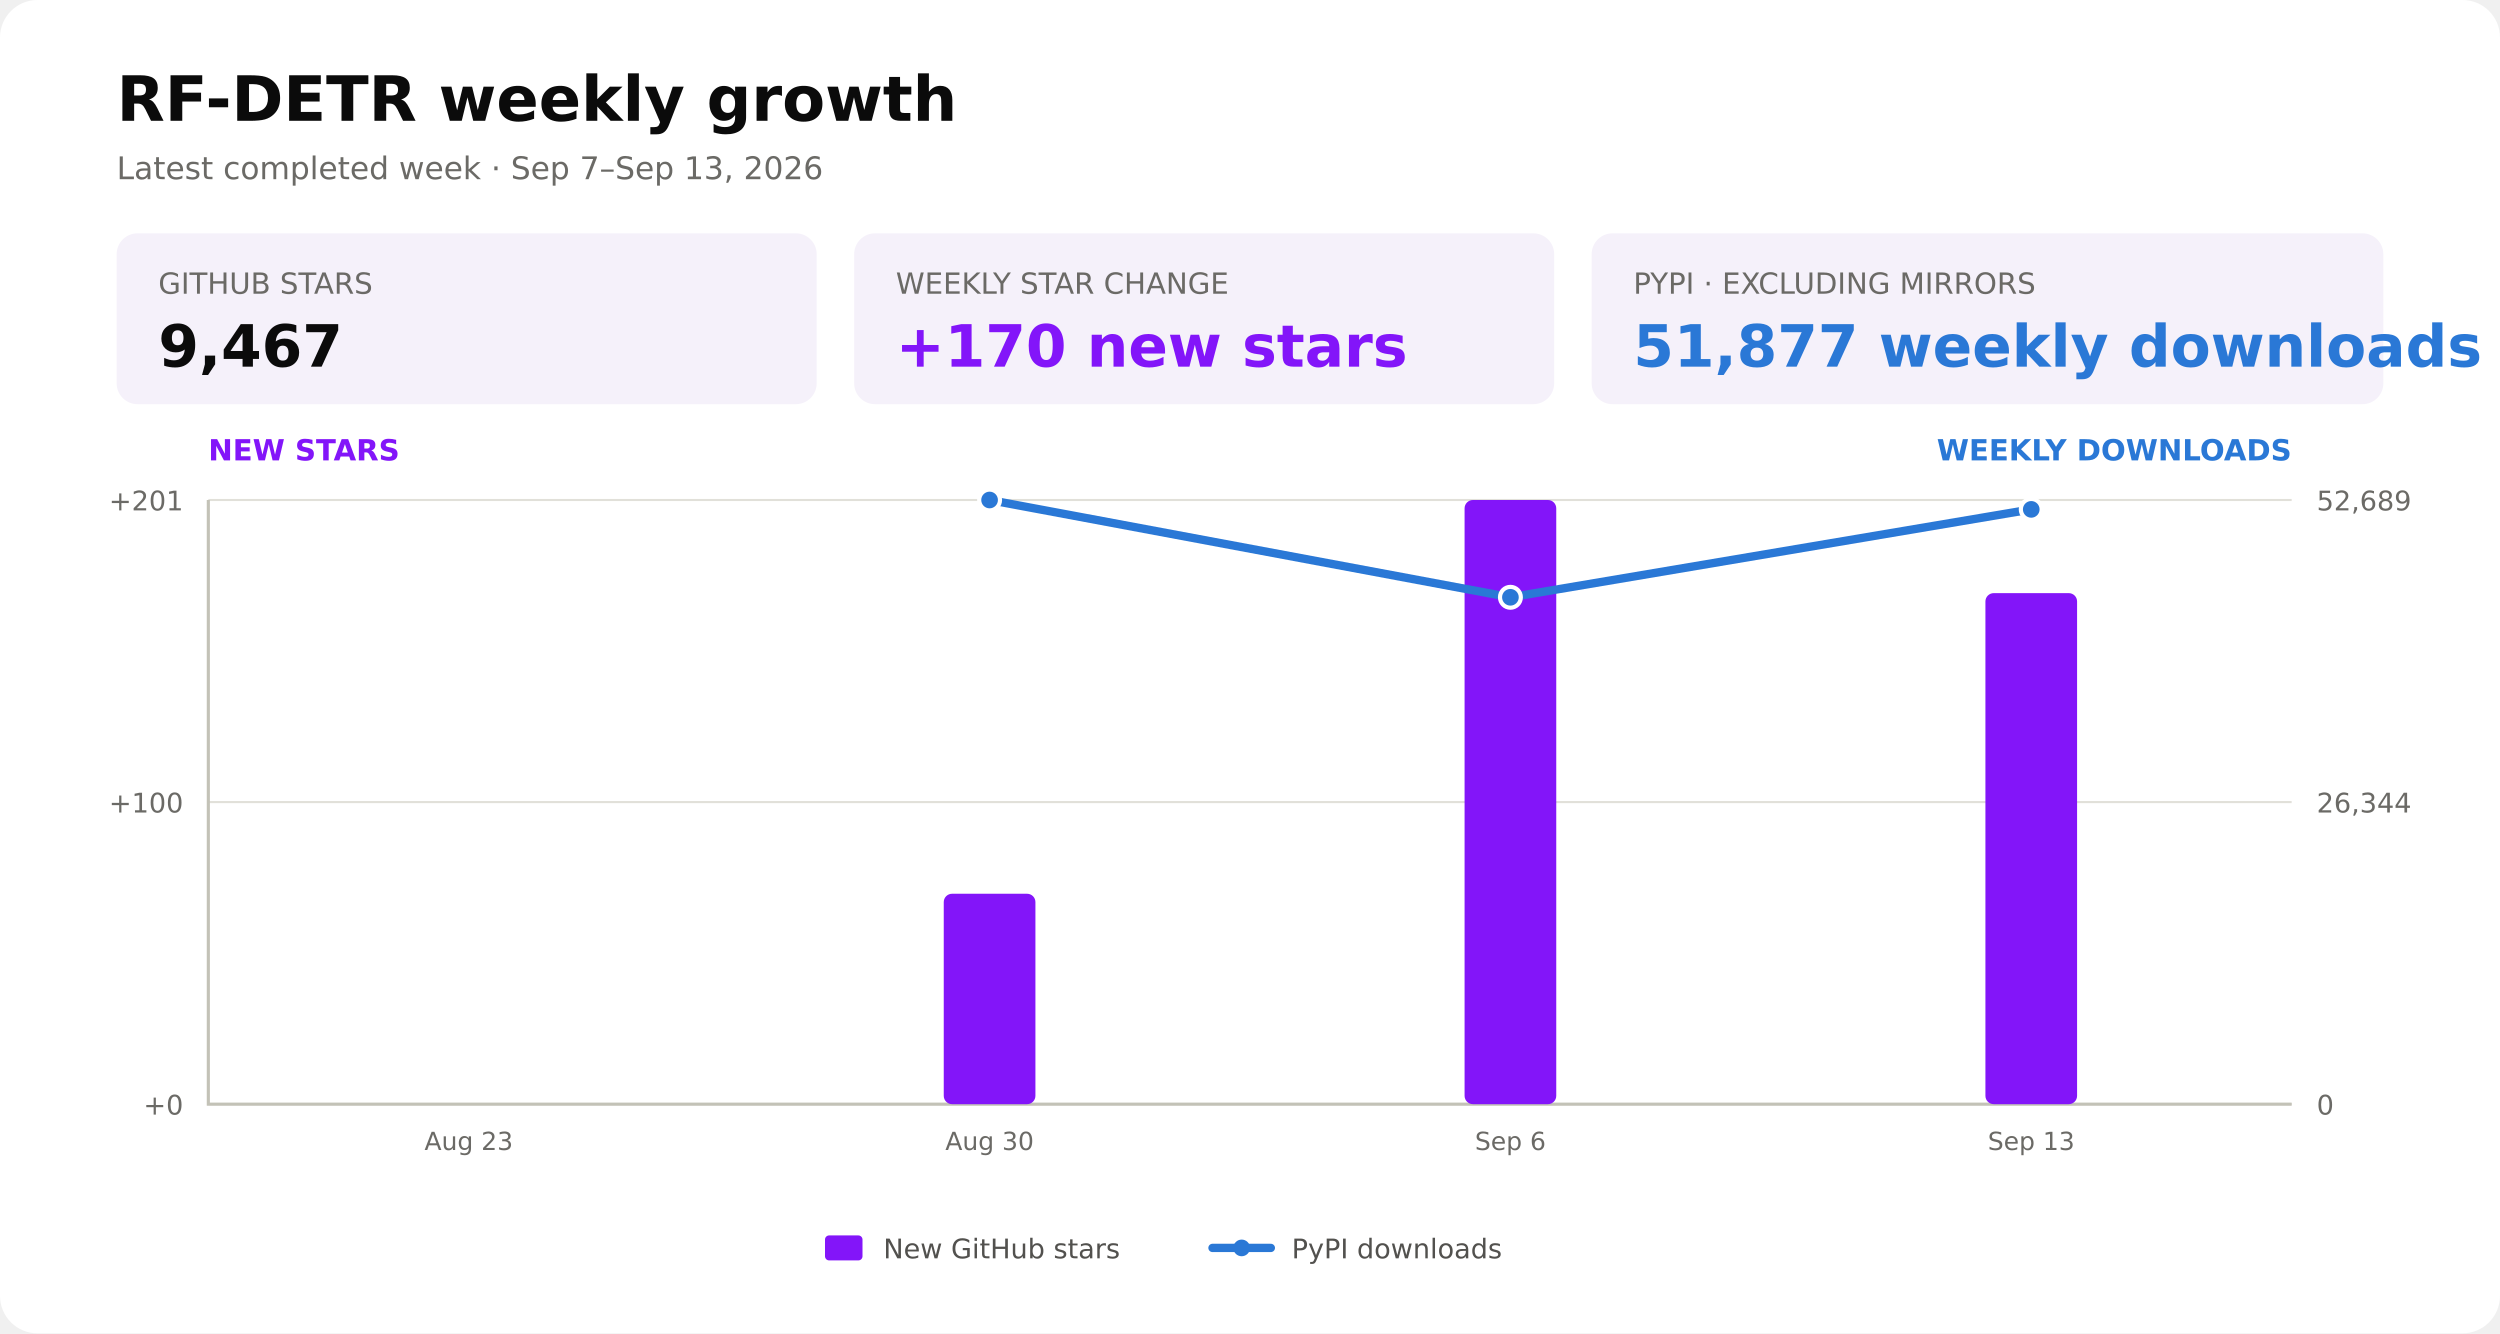
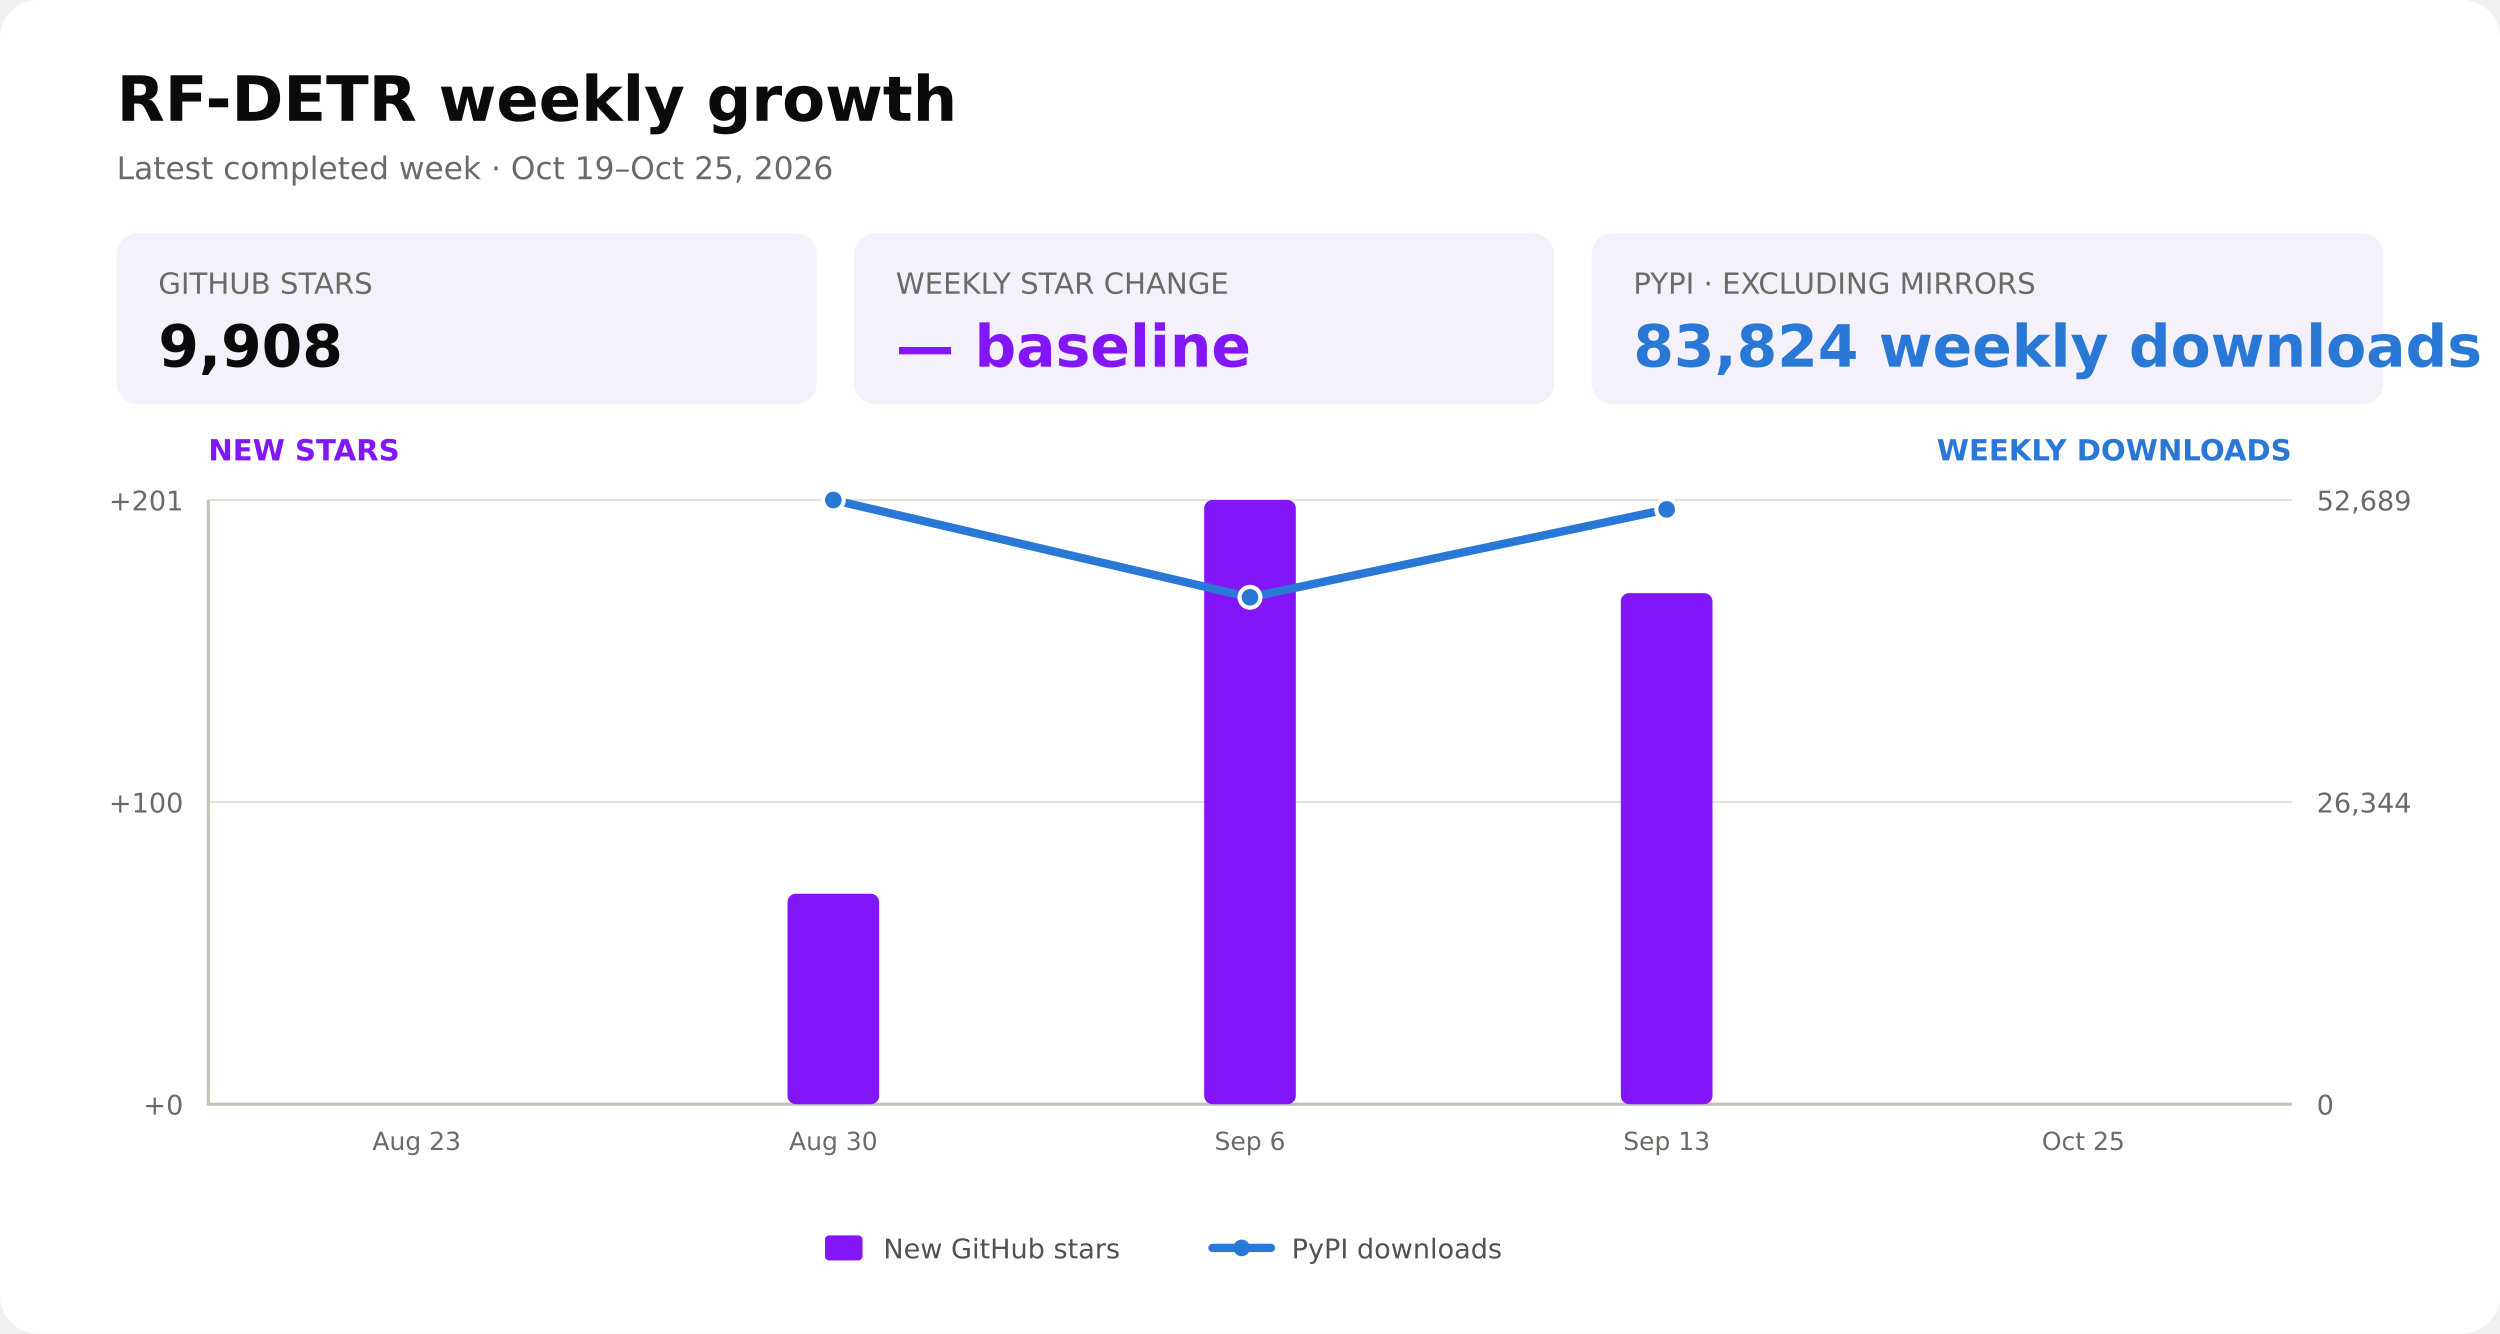
<svg xmlns="http://www.w3.org/2000/svg" width="1200" height="640" viewBox="0 0 1200 640" role="img" aria-labelledby="title description">
  <rect width="1200" height="640" rx="18" fill="#ffffff" />
  <text x="56" y="58" fill="#0b0b0b" font-family="DejaVu Sans, Arial, sans-serif" font-size="30" font-weight="700">RF-DETR weekly growth</text>
-   <text x="56" y="86" fill="#6b6a66" font-family="DejaVu Sans, Arial, sans-serif" font-size="15">Latest completed week · Sep 7–Sep 13, 2026</text>
+   <text x="56" y="86" fill="#6b6a66" font-family="DejaVu Sans, Arial, sans-serif" font-size="15">Latest completed week · Oct 19–Oct 25, 2026</text>
  <g font-family="DejaVu Sans, Arial, sans-serif">
    <rect x="56" y="112" width="336" height="82" rx="10" fill="#f5f1fa" />
    <text x="76" y="141" fill="#6b6a66" font-size="14">GITHUB STARS</text>
-     <text x="76" y="176" fill="#0b0b0b" font-size="28" font-weight="700">9,467</text>
+     <text x="76" y="176" fill="#0b0b0b" font-size="28" font-weight="700">9,908</text>
    <rect x="410" y="112" width="336" height="82" rx="10" fill="#f5f1fa" />
    <text x="430" y="141" fill="#6b6a66" font-size="14">WEEKLY STAR CHANGE</text>
-     <text x="430" y="176" fill="#8315f9" font-size="28" font-weight="700">+170 new stars</text>
+     <text x="430" y="176" fill="#8315f9" font-size="28" font-weight="700">— baseline</text>
    <rect x="764" y="112" width="380" height="82" rx="10" fill="#f5f1fa" />
    <text x="784" y="141" fill="#6b6a66" font-size="14">PYPI · EXCLUDING MIRRORS</text>
-     <text x="784" y="176" fill="#2a78d6" font-size="28" font-weight="700">51,877 weekly downloads</text>
+     <text x="784" y="176" fill="#2a78d6" font-size="28" font-weight="700">83,824 weekly downloads</text>
  </g>
  <g aria-hidden="true" fill="none" stroke="#e1e0d9" stroke-width="1">
    <path d="M100 530.0H1100" />
    <path d="M100 385.0H1100" />
    <path d="M100 240.0H1100" />
  </g>
  <path d="M100 240V530H1100" fill="none" stroke="#c3c2b7" stroke-width="1.5" />
  <g fill="#6b6a66" font-family="DejaVu Sans, Arial, sans-serif" font-size="13">
    <text x="88" y="535.0" text-anchor="end">+0</text>
    <text x="1112" y="535.0" text-anchor="start">0</text>
    <text x="88" y="390.0" text-anchor="end">+100</text>
    <text x="1112" y="390.0" text-anchor="start">26,344</text>
    <text x="88" y="245.0" text-anchor="end">+201</text>
    <text x="1112" y="245.0" text-anchor="start">52,689</text>
    <text x="100" y="221" fill="#8315f9" font-size="14" font-weight="700">NEW STARS</text>
    <text x="1100" y="221" fill="#2a78d6" font-size="14" font-weight="700" text-anchor="end">WEEKLY DOWNLOADS</text>
  </g>
  <g id="weekly-stars-bars">
-     <rect x="453.0" y="429.0" width="44.0" height="101.0" rx="4" fill="#8315f9" />
-     <rect x="703.0" y="240.0" width="44.0" height="290.0" rx="4" fill="#8315f9" />
-     <rect x="953.0" y="284.7" width="44.0" height="245.3" rx="4" fill="#8315f9" />
+     <rect x="378.0" y="429.0" width="44.0" height="101.0" rx="4" fill="#8315f9" />
+     <rect x="578.0" y="240.0" width="44.0" height="290.0" rx="4" fill="#8315f9" />
+     <rect x="778.0" y="284.7" width="44.0" height="245.3" rx="4" fill="#8315f9" />
  </g>
  <g id="weekly-downloads-line">
-     <polyline points="475.0,240.0 725.0,286.7 975.0,244.5" fill="none" stroke="#2a78d6" stroke-width="4" stroke-linecap="round" stroke-linejoin="round" />
-     <circle cx="475.0" cy="240.0" r="5" fill="#2a78d6" stroke="#ffffff" stroke-width="2" />
-     <circle cx="725.0" cy="286.7" r="5" fill="#2a78d6" stroke="#ffffff" stroke-width="2" />
-     <circle cx="975.0" cy="244.5" r="5" fill="#2a78d6" stroke="#ffffff" stroke-width="2" />
+     <polyline points="400.0,240.0 600.0,286.7 800.0,244.5" fill="none" stroke="#2a78d6" stroke-width="4" stroke-linecap="round" stroke-linejoin="round" />
+     <circle cx="400.0" cy="240.0" r="5" fill="#2a78d6" stroke="#ffffff" stroke-width="2" />
+     <circle cx="600.0" cy="286.7" r="5" fill="#2a78d6" stroke="#ffffff" stroke-width="2" />
+     <circle cx="800.0" cy="244.5" r="5" fill="#2a78d6" stroke="#ffffff" stroke-width="2" />
  </g>
  <g fill="#6b6a66" font-family="DejaVu Sans, Arial, sans-serif" font-size="12" text-anchor="middle">
-     <text x="225.0" y="552">Aug 23</text>
-     <text x="475.0" y="552">Aug 30</text>
-     <text x="725.0" y="552">Sep 6</text>
-     <text x="975.0" y="552">Sep 13</text>
+     <text x="200.0" y="552">Aug 23</text>
+     <text x="400.0" y="552">Aug 30</text>
+     <text x="600.0" y="552">Sep 6</text>
+     <text x="800.0" y="552">Sep 13</text>
+     <text x="1000.0" y="552">Oct 25</text>
  </g>
  <g font-family="DejaVu Sans, Arial, sans-serif" font-size="13" fill="#52514e">
    <rect x="396" y="593" width="18" height="12" rx="2" fill="#8315f9" />
    <text x="424" y="604">New GitHub stars</text>
    <path d="M582 599H610" fill="none" stroke="#2a78d6" stroke-width="4" stroke-linecap="round" />
    <circle cx="596" cy="599" r="4" fill="#2a78d6" />
    <text x="620" y="604">PyPI downloads</text>
  </g>
</svg>
